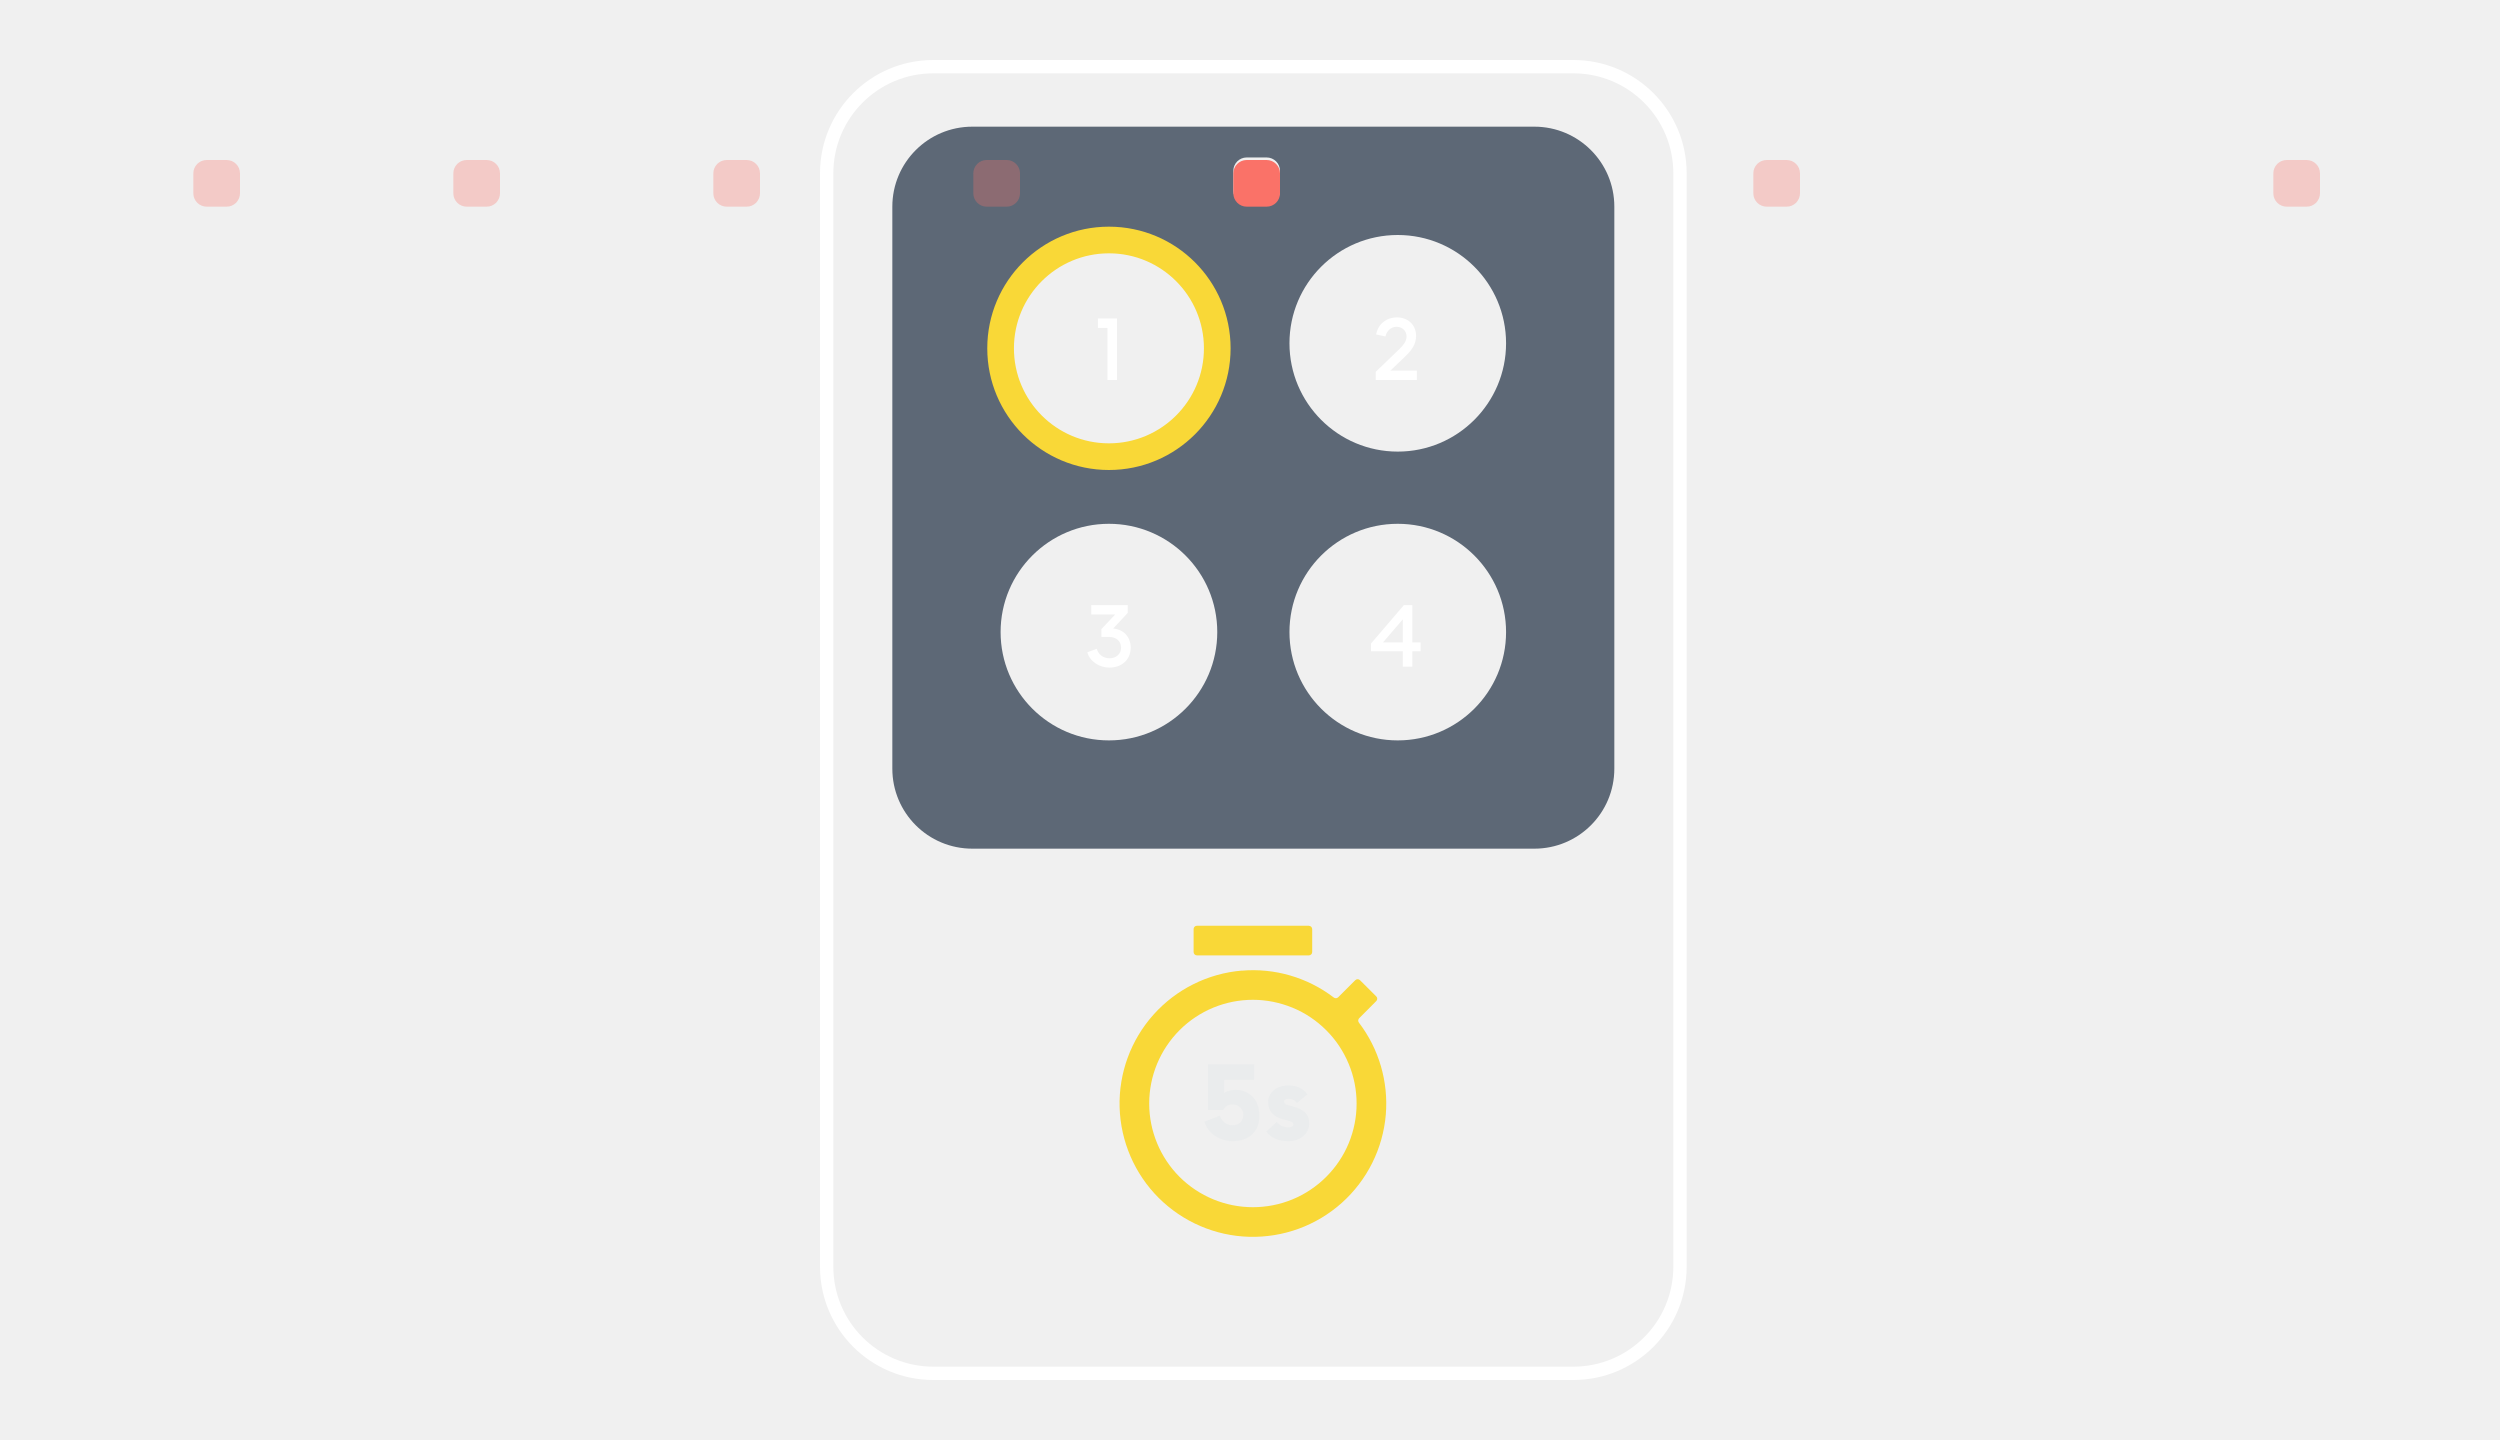
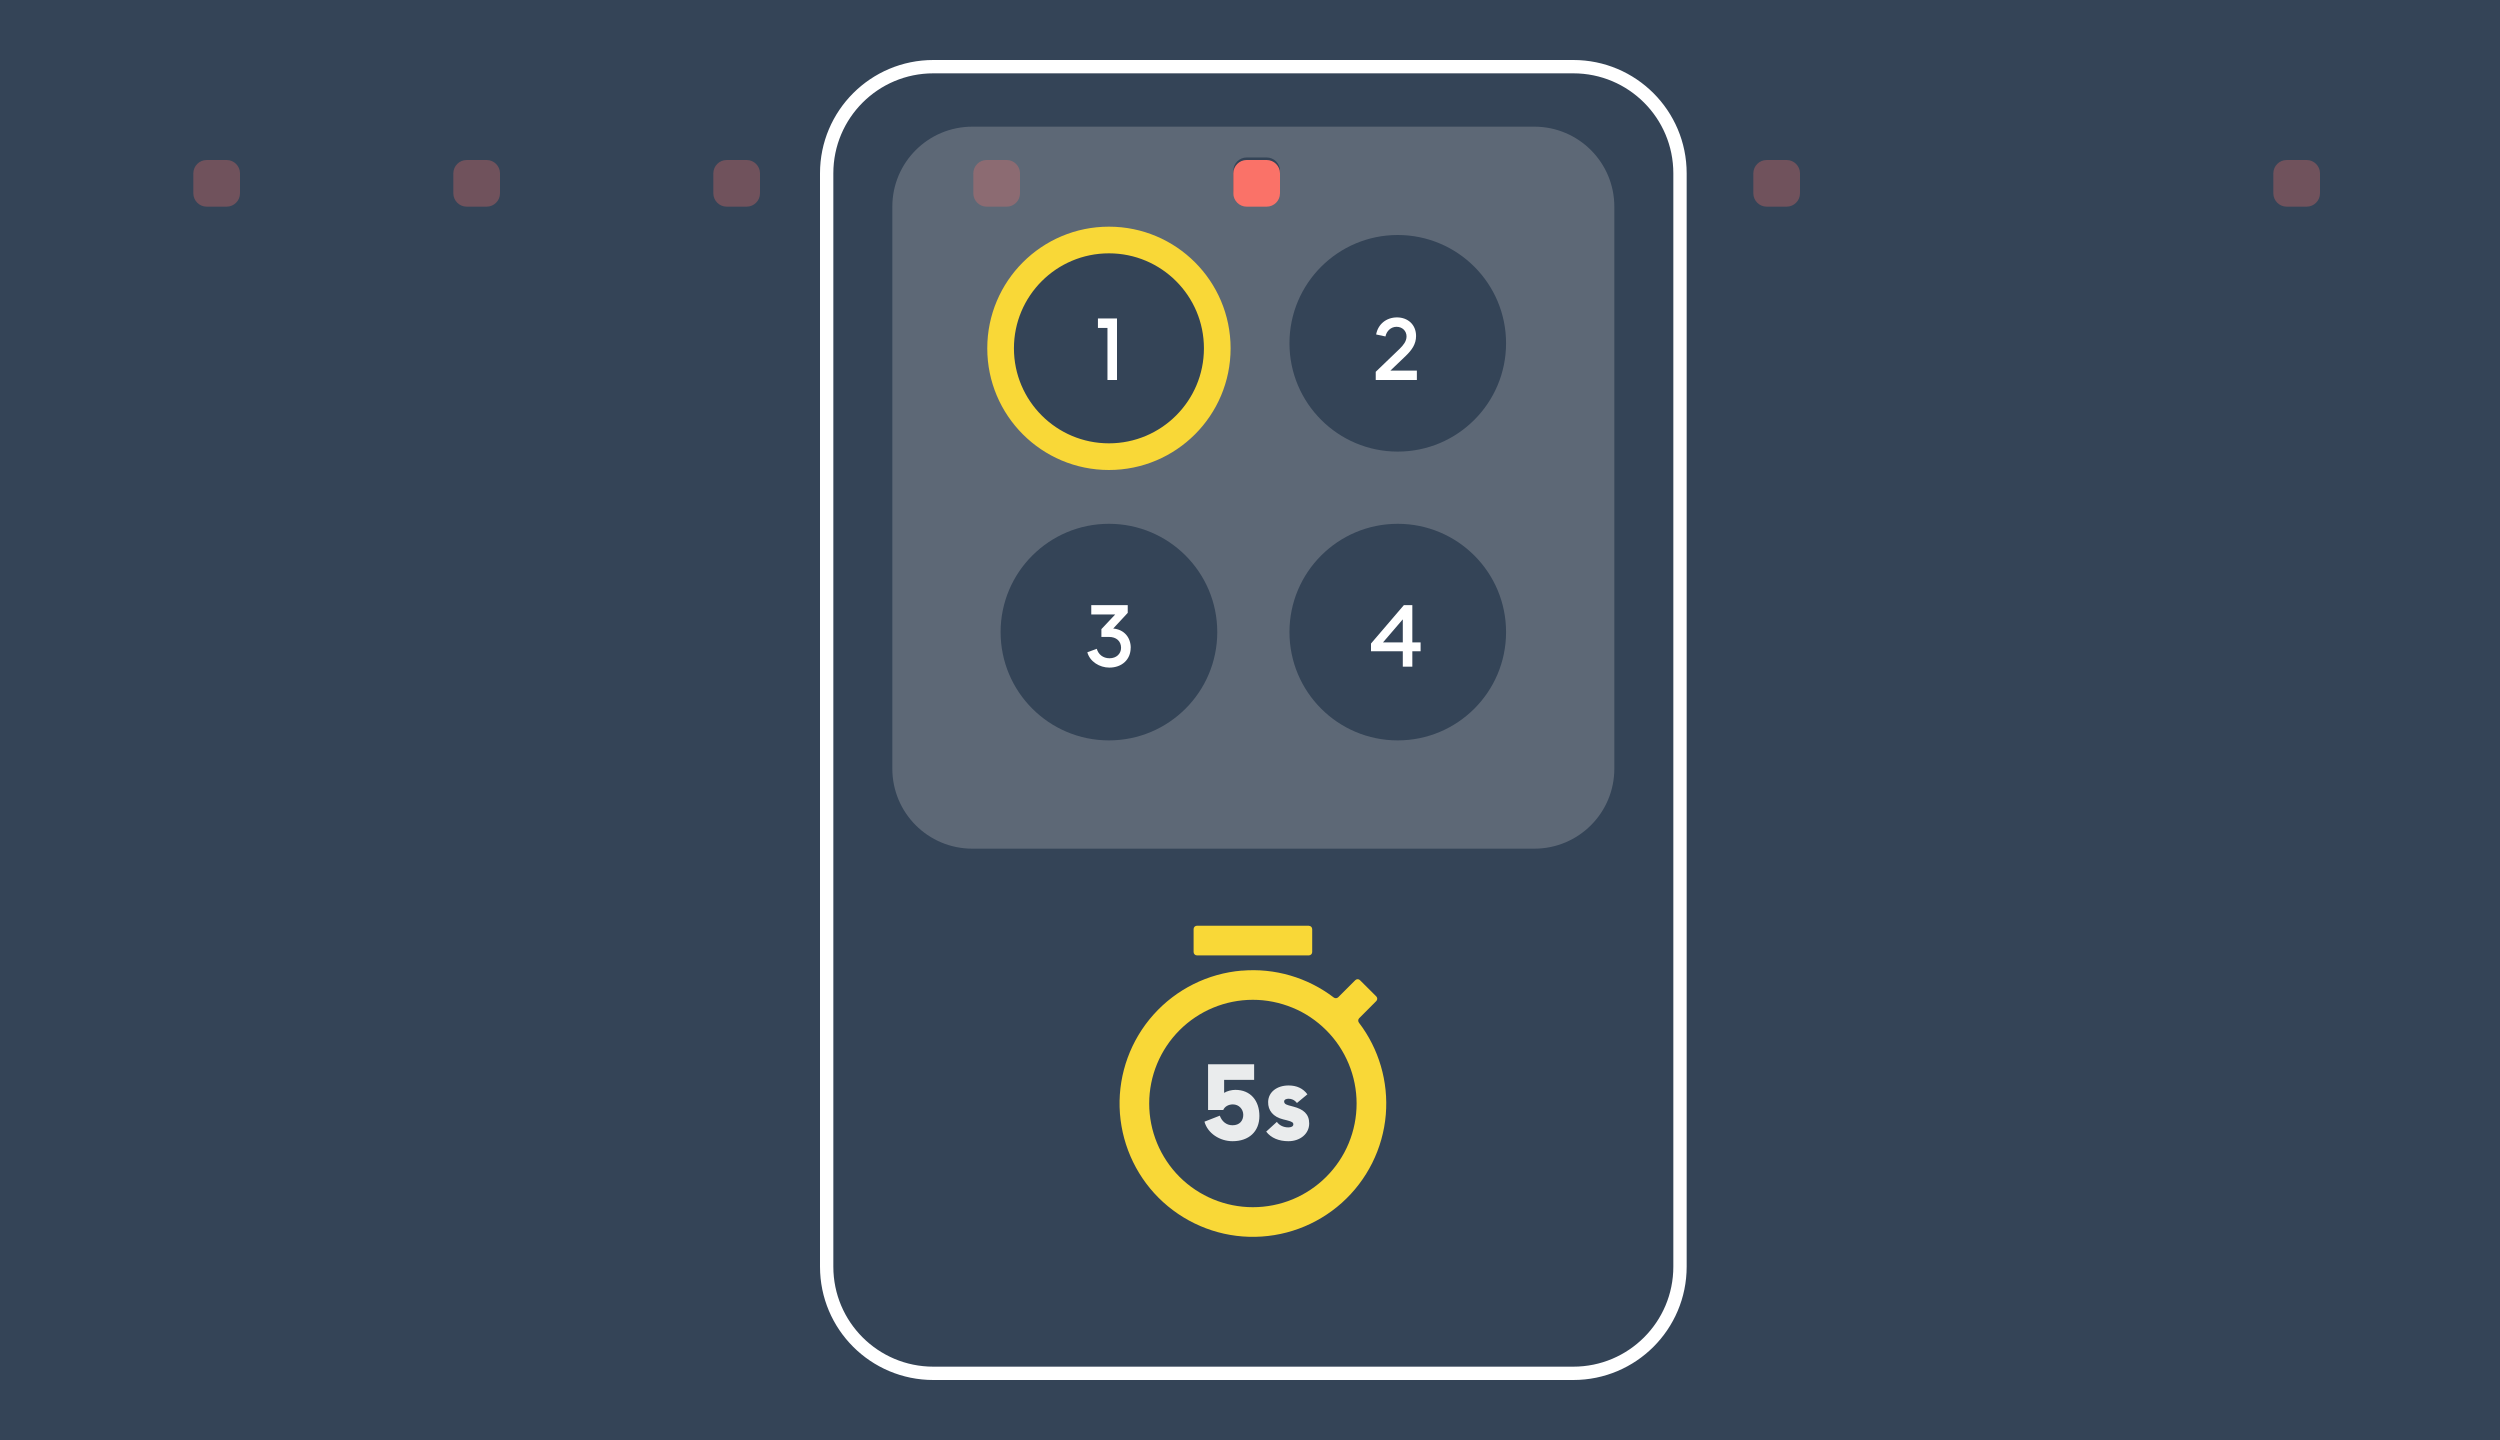
<svg xmlns="http://www.w3.org/2000/svg" viewBox="0 0 375.0 216.0" role="img" aria-label="Illustration officielle Delta Dore">
+   <rect width="100%" height="100%" fill="#344457" />
  <path d="M230.15 19c6.63 0 12 5.37 12 12v84.3c0 6.64-5.37 12-12 12h-84.3c-6.63 0-12-5.36-12-12V31c0-6.63 5.37-12 12-12h84.3Zm-63.81 59.57c-8.97 0-16.25 7.27-16.25 16.24 0 8.98 7.28 16.25 16.25 16.25 8.97 0 16.25-7.27 16.25-16.25 0-8.97-7.28-16.24-16.25-16.24Zm43.32 0c-8.97 0-16.24 7.27-16.24 16.24 0 8.98 7.27 16.25 16.24 16.25 8.97 0 16.25-7.27 16.25-16.25 0-8.97-7.28-16.24-16.25-16.24Zm-43.32-43.32c-8.97 0-16.25 7.27-16.25 16.24 0 8.97 7.28 16.25 16.25 16.25 8.97 0 16.25-7.28 16.25-16.25 0-8.97-7.28-16.24-16.25-16.24Zm43.32 0c-8.97 0-16.24 7.27-16.24 16.24 0 8.97 7.27 16.25 16.24 16.25 8.97 0 16.25-7.28 16.25-16.25 0-8.97-7.28-16.24-16.25-16.24ZM187 23.62c-1.1 0-2 0.9-2 2v3c0 1.1 0.9 2 2 2h3c1.1 0 2-0.9 2-2v-3c0-1.1-0.9-2-2-2h-3Z" fill="#5d6876" stroke="none" />
  <path d="M185 26c0-1.1 0.9-2 2-2h3c1.1 0 2 0.9 2 2v3c0 1.1-0.9 2-2 2h-3c-1.1 0-2-0.9-2-2z" fill="#fa7268" stroke="none" />
  <path d="M146 26c0-1.1 0.9-2 2-2h3c1.1 0 2 0.9 2 2v3c0 1.1-0.9 2-2 2h-3c-1.1 0-2-0.9-2-2z" fill="#fa7268" stroke="none" fill-opacity="0.3" />
  <path d="M341 26c0-1.1 0.9-2 2-2h3c1.1 0 2 0.9 2 2v3c0 1.1-0.9 2-2 2h-3c-1.1 0-2-0.9-2-2z" fill="#fa7268" stroke="none" fill-opacity="0.3" />
  <path d="M107 26c0-1.1 0.9-2 2-2h3c1.1 0 2 0.9 2 2v3c0 1.1-0.9 2-2 2h-3c-1.1 0-2-0.9-2-2z" fill="#fa7268" stroke="none" fill-opacity="0.3" />
  <path d="M68 26c0-1.1 0.9-2 2-2h3c1.1 0 2 0.9 2 2v3c0 1.1-0.9 2-2 2h-3c-1.1 0-2-0.9-2-2z" fill="#fa7268" stroke="none" fill-opacity="0.3" />
  <path d="M263 26c0-1.1 0.9-2 2-2h3c1.1 0 2 0.9 2 2v3c0 1.1-0.9 2-2 2h-3c-1.1 0-2-0.9-2-2z" fill="#fa7268" stroke="none" fill-opacity="0.3" />
  <path d="M29 26c0-1.1 0.9-2 2-2h3c1.1 0 2 0.9 2 2v3c0 1.1-0.9 2-2 2h-3c-1.1 0-2-0.9-2-2z" fill="#fa7268" stroke="none" fill-opacity="0.3" />
  <path d="M236 10h-96c-8.84 0-16 7.16-16 16v164c0 8.84 7.16 16 16 16h96c8.84 0 16-7.16 16-16V26c0-8.84-7.16-16-16-16Z" fill="none" stroke="#ffffff" stroke-width="2.0" />
  <path d="M166.34 36a16.25 16.25 0 1 0 0 32.5 16.25 16.25 0 1 0 0-32.5z" fill="none" stroke="#f9d837" stroke-width="4.0" />
  <path d="M166.12 57v-7.81h-1.43v-1.42h2.86V57h-1.43Z" fill="#ffffff" stroke="none" />
  <path d="M169.6 97.17c0 1.75-1.3 2.97-3.2 2.97-1.46 0-2.93-0.9-3.3-2.3l1.42-0.52c0.22 0.82 0.92 1.42 1.91 1.42 1.02 0 1.73-0.66 1.73-1.57 0-1.02-0.74-1.63-1.8-1.63h-1.15v-1.17l2.07-2.2h-3.59v-1.4h5.47v1.16l-2.18 2.35c1.66 0.14 2.63 1.36 2.63 2.89Z" fill="#ffffff" stroke="none" />
  <path d="M206.36 57v-1.23l3.6-3.46c0.52-0.52 1.02-1.1 1.02-1.85 0-0.8-0.61-1.44-1.5-1.44-0.83 0-1.5 0.63-1.66 1.45l-1.4-0.3c0.28-1.54 1.53-2.56 3.13-2.56 1.6 0 2.86 1.06 2.86 2.79 0 1.22-0.63 2.1-1.55 2.99l-2.3 2.2h3.97V57h-6.17Z" fill="#ffffff" stroke="none" />
  <path d="M210.42 100v-2.31h-4.77v-1.16l4.93-5.76h1.27v5.59h1.24v1.33h-1.24V100h-1.43Zm0-3.64V92.9l-2.97 3.46h2.97Z" fill="#ffffff" stroke="none" />
  <path d="M186.27 145.6c4.94-0.42 9.86 1.02 13.8 4.03 0.2 0.15 0.48 0.13 0.66-0.04l2.56-2.56c0.2-0.2 0.52-0.2 0.71 0l2.44 2.43c0.2 0.2 0.19 0.51 0 0.7l-2.56 2.57c-0.18 0.18-0.2 0.46-0.04 0.67 3 3.93 4.44 8.85 4.03 13.8-0.43 5.09-2.8 9.83-6.6 13.23-3.81 3.41-8.78 5.23-13.9 5.09-5.1-0.14-9.96-2.24-13.58-5.85-3.61-3.61-5.7-8.48-5.85-13.59-0.14-5.1 1.68-10.08 5.09-13.89 3.4-3.8 8.14-6.17 13.24-6.6Zm1.66 4.37c-4.12 0-8.08 1.64-11 4.56-2.91 2.92-4.55 6.87-4.55 11 0 4.12 1.64 8.08 4.55 11 2.92 2.91 6.88 4.55 11 4.55 2.04 0 4.07-0.4 5.96-1.18 1.88-0.78 3.6-1.93 5.04-3.37 1.45-1.45 2.6-3.16 3.38-5.05 0.78-1.89 1.18-3.9 1.18-5.95 0-2.04-0.4-4.07-1.19-5.96-0.78-1.88-1.92-3.6-3.37-5.04-1.44-1.44-3.16-2.6-5.04-3.37-1.9-0.78-3.91-1.19-5.96-1.19Zm8.4-11.1c0.27 0 0.5 0.22 0.5 0.5v3.44c0 0.27-0.23 0.5-0.5 0.5h-16.79c-0.27 0-0.5-0.23-0.5-0.5v-3.45c0-0.28 0.23-0.5 0.5-0.5h16.78Z" fill="#f9d837" stroke="none" />
  <path d="M184.88 171.18c-1.88 0-3.73-1.16-4.21-2.93l2.3-0.9c0.3 0.83 0.96 1.44 1.9 1.44 1.08 0 1.62-0.69 1.62-1.57 0-0.84-0.65-1.56-1.56-1.56-0.66 0-1.24 0.33-1.44 0.84h-2.28v-6.86h6.91v2.34h-4.5v1.95c0.46-0.29 1.13-0.45 1.69-0.45 2.27 0 3.6 1.62 3.6 3.92 0 2.35-1.59 3.78-4.03 3.78Zm8.38 0c-1.4 0-2.6-0.47-3.33-1.44l1.6-1.46c0.37 0.53 1 0.83 1.73 0.83 0.37 0 0.74-0.13 0.74-0.45 0-0.27-0.15-0.41-0.98-0.62l-0.53-0.13c-1.52-0.37-2.3-1.34-2.27-2.62 0.03-1.49 1.33-2.47 3.07-2.47 1.23 0 2.18 0.45 2.82 1.33l-1.57 1.3c-0.37-0.47-0.8-0.64-1.26-0.64-0.3 0-0.66 0.11-0.66 0.41 0 0.18 0.06 0.42 0.67 0.58l0.74 0.2c1.45 0.38 2.35 1.08 2.35 2.52 0 1.55-1.36 2.66-3.12 2.66Z" fill="#eaeced" stroke="none" />
</svg>
